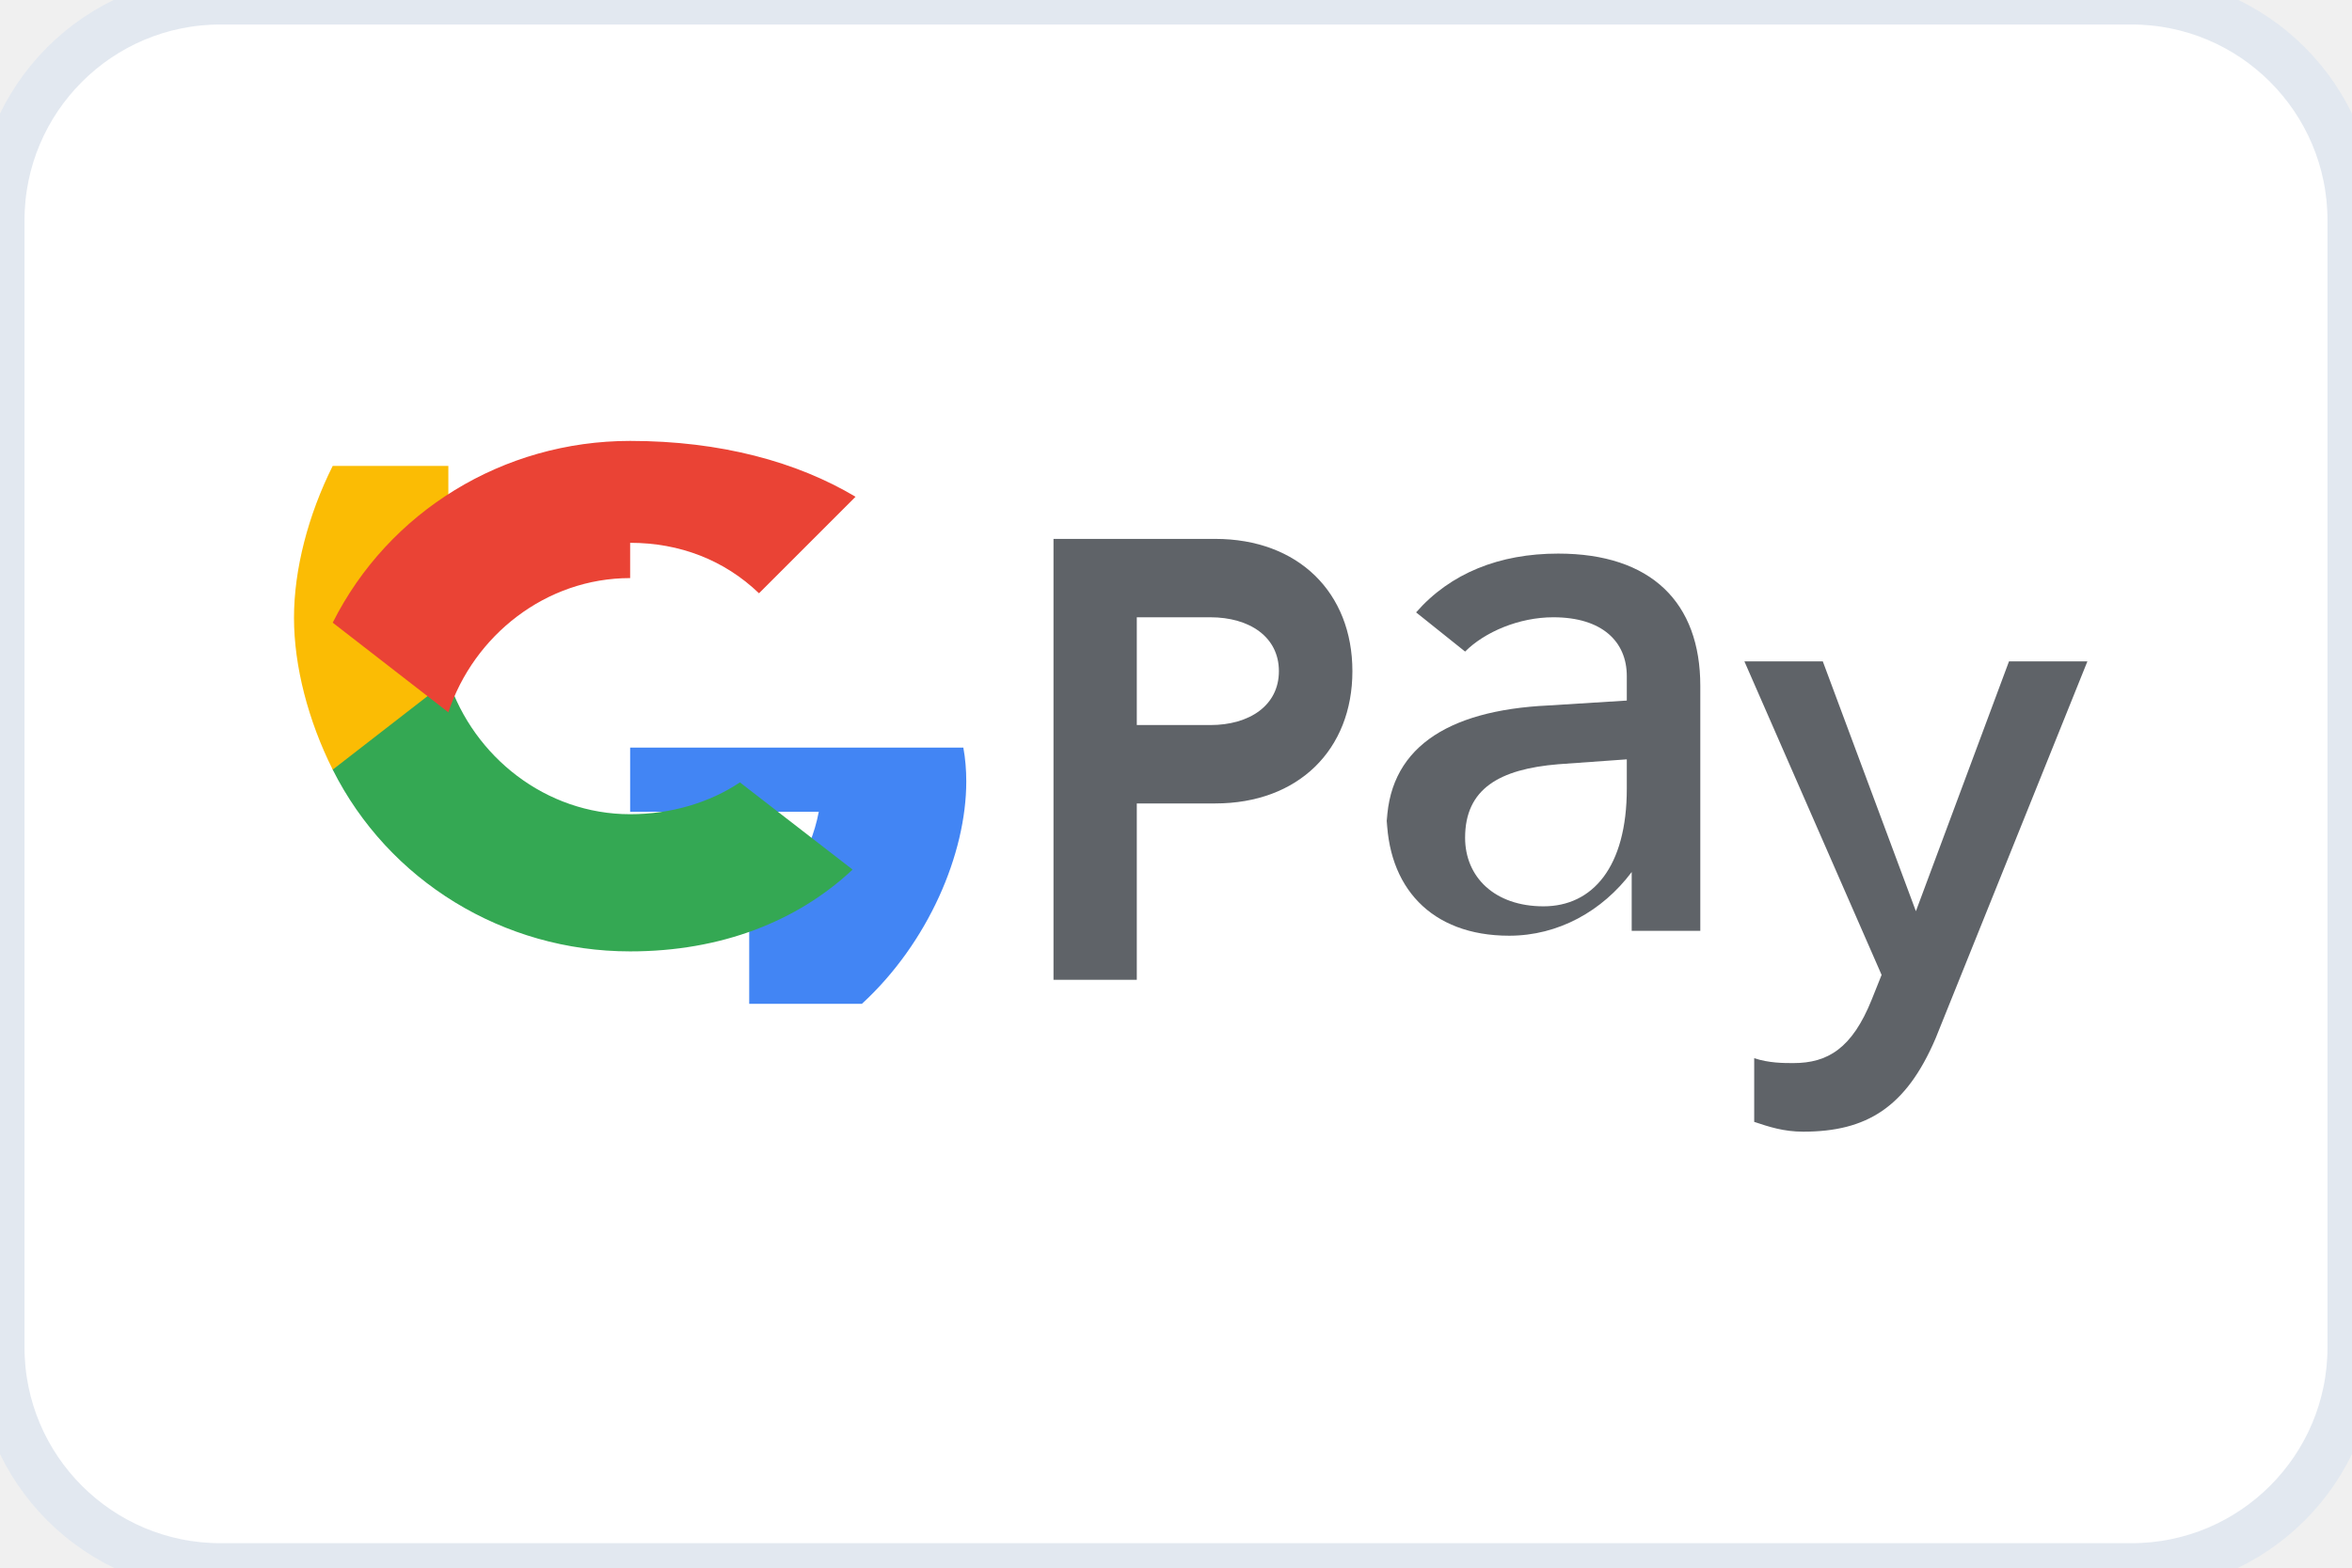
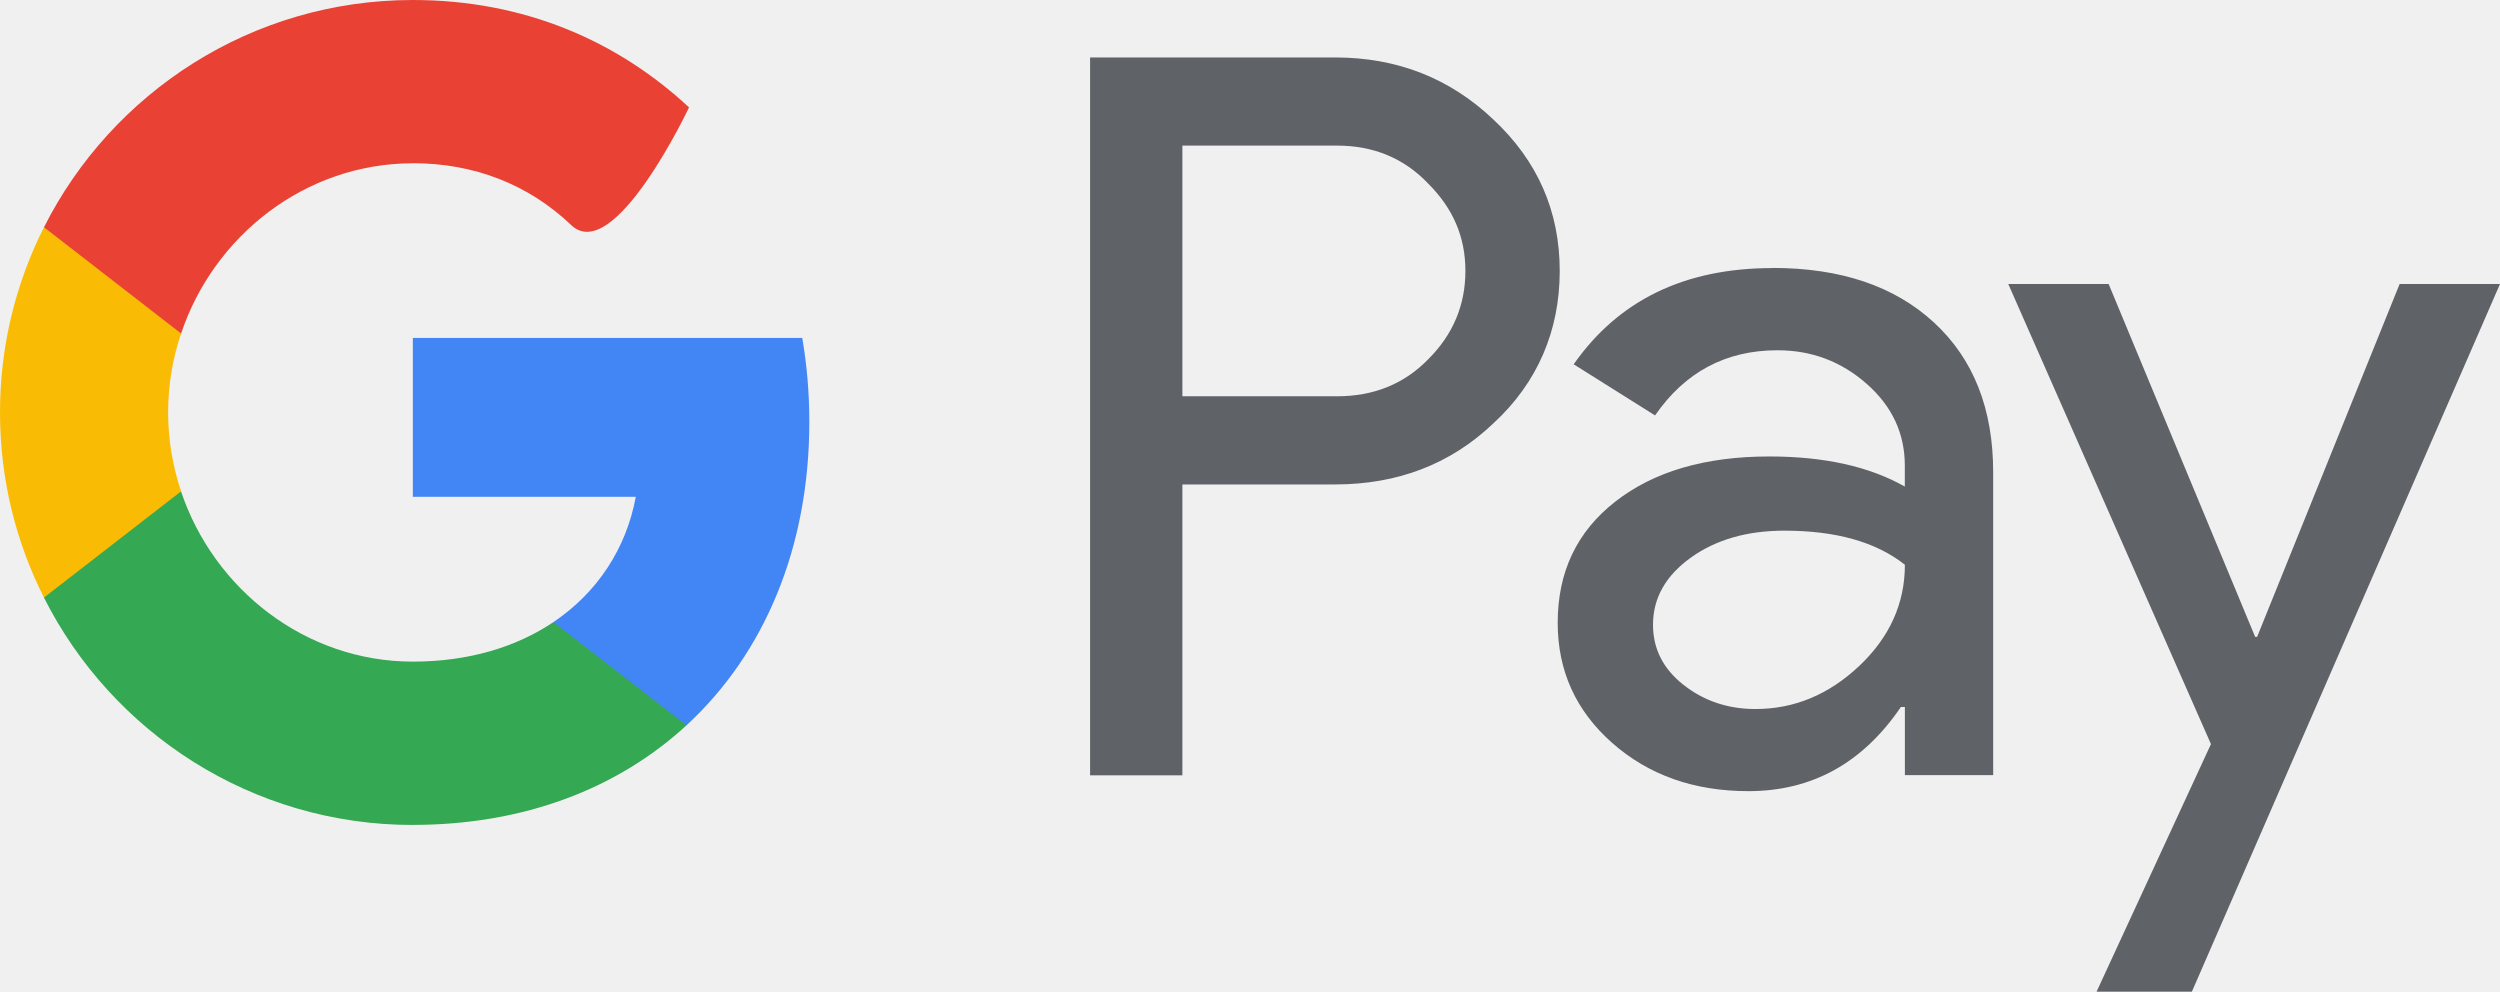
- <svg xmlns="http://www.w3.org/2000/svg" viewBox="0 0 48 32" width="48" height="32">
-   <rect width="48" height="32" rx="4.5" fill="#FFFFFF" stroke="#E2E8F0" stroke-width="1" />
-   <g transform="translate(6, 9)">
-     <path d="M6.86 3.43c0-.24-.02-.47-.06-.69H0v1.31h3.85c-.17.89-.67 1.64-1.42 2.14v1.78h2.3c1.35-1.24 2.13-3.06 2.13-4.54z" transform="translate(6.86, 3.52)" fill="#4285F4" />
-     <path d="M6.86 10.42c1.85 0 3.41-.61 4.54-1.67L9.1 6.97c-.61.41-1.4.65-2.24.65-1.72 0-3.19-1.17-3.71-2.74H.79v1.83c1.14 2.27 3.48 3.71 6.07 3.71z" fill="#34A853" />
-     <path d="M3.15 4.88c-.14-.41-.21-.83-.21-1.27s.07-.86.21-1.27V.51H.79C.29 1.51 0 2.62 0 3.61s.29 2.1.79 3.1l2.36-1.83z" fill="#FBBC04" />
-     <path d="M6.86 2.08c1.01 0 1.92.35 2.63 1.03l1.97-1.97C10.27.43 8.71 0 6.86 0 4.27 0 1.93 1.44.79 3.71l2.36 1.83c.52-1.57 1.99-2.74 3.71-2.74z" fill="#EA4335" />
+ <svg xmlns="http://www.w3.org/2000/svg" viewBox="0 0 356.44 141.39">
+   <g fill="#5f6368">
+     <path d="M168.58 20.77V56.5h22.04c5.25 0 9.59-1.76 13.02-5.29 3.53-3.52 5.29-7.72 5.29-12.58s-1.76-8.91-5.29-12.44c-3.44-3.62-7.78-5.43-13.02-5.43h-22.04zm0 48.32v41.45h-13.16V8.19h34.91c8.87 0 16.39 2.96 22.6 8.86 6.31 5.9 9.45 13.1 9.45 21.58s-3.14 15.92-9.45 21.72c-6.1 5.82-13.64 8.72-22.6 8.72h-21.75zM235.68 89.08c0 3.44 1.45 6.29 4.37 8.58 2.91 2.28 6.32 3.43 10.23 3.43 5.54 0 10.46-2.05 14.8-6.14 4.34-4.1 6.51-8.91 6.51-14.43-4.1-3.25-9.83-4.86-17.17-4.86-5.34 0-9.8 1.29-13.37 3.86s-5.37 5.75-5.37 9.56m17.03-50.88c9.73 0 17.41 2.59 23.04 7.79s8.43 12.31 8.43 21.36v43.17h-12.59v-9.72h-.57c-5.44 8-12.68 12-21.74 12-7.73 0-14.2-2.28-19.39-6.85-5.2-4.58-7.8-10.29-7.8-17.16 0-7.24 2.73-13 8.22-17.28 5.49-4.29 12.81-6.43 21.96-6.43 7.82 0 14.26 1.43 19.31 4.29v-3c0-4.57-1.81-8.45-5.43-11.64-3.63-3.2-7.86-4.79-12.73-4.79-7.35 0-13.16 3.09-17.45 9.29l-11.6-7.29c6.4-9.15 15.84-13.72 28.34-13.72M356.44 40.49l-43.93 100.9h-13.59l16.31-35.3-28.9-65.6h14.31l20.89 50.31h.28l20.32-50.31z" />
  </g>
-   <path d="M21.5 11h3.3c1.7 0 2.8 1.1 2.8 2.7 0 1.6-1.1 2.7-2.8 2.7h-1.6v3.6h-1.7V11zm1.7 3.8h1.5c.8 0 1.4-.4 1.4-1.1 0-.7-.6-1.1-1.4-1.1h-1.5v2.2z" fill="#5F6368" />
-   <path d="M28.3 16.9c0-1.6 1.2-2.4 3.3-2.5l1.6-.1v-.5c0-.7-.5-1.2-1.5-1.2-.7 0-1.4.3-1.8.7l-1-.8c.7-.8 1.7-1.2 2.9-1.2 1.9 0 2.9 1 2.9 2.7v5h-1.4v-1.2c-.6.8-1.5 1.3-2.5 1.3-1.6 0-2.5-1-2.5-2.5zm4.9-.8v-.6l-1.4.1c-1.2.1-1.9.5-1.9 1.5 0 .8.6 1.4 1.6 1.4 1 0 1.7-.8 1.7-2.4z" fill="#5F6368" />
-   <path d="M35.6 13.5h1.6l1.9 5.1 1.9-5.1h1.6l-3.1 7.7c-.6 1.4-1.4 1.9-2.7 1.9-.4 0-.7-.1-1-.2v-1.3c.3.1.6.1.8.1.7 0 1.2-.3 1.6-1.3l.2-.5-2.8-6.4z" fill="#5F6368" />
+   <path d="M115.39 60.14c0-4.14-.35-8.14-1.01-11.96H58.86v22.65h31.79c-1.36 7.38-5.49 13.66-11.75 17.87v14.71h18.98c11.11-10.24 17.51-25.37 17.51-43.26" fill="#4285f4" />
+   <path d="M58.86 117.61c15.89 0 29.26-5.21 39.02-14.2L78.9 88.7c-5.28 3.55-12.08 5.63-20.04 5.63-15.35 0-28.38-10.34-33.05-24.27H6.27v15.15c9.69 19.21 29.6 32.41 52.6 32.41" fill="#34a853" />
+   <path d="M25.82 70.05c-1.19-3.55-1.85-7.34-1.85-11.25s.65-7.7 1.85-11.25V32.4H6.27C2.26 40.34 0 49.3 0 58.8s2.26 18.47 6.27 26.4z" fill="#fabb05" />
+   <path d="M58.86 23.27c8.67 0 16.45 2.98 22.58 8.82s16.8-16.78 16.8-16.78C88.04 5.83 74.74 0 58.86 0 35.87 0 15.96 13.19 6.27 32.4l19.55 15.15c4.66-13.93 17.69-24.27 33.05-24.27" fill="#e94235" />
</svg>
